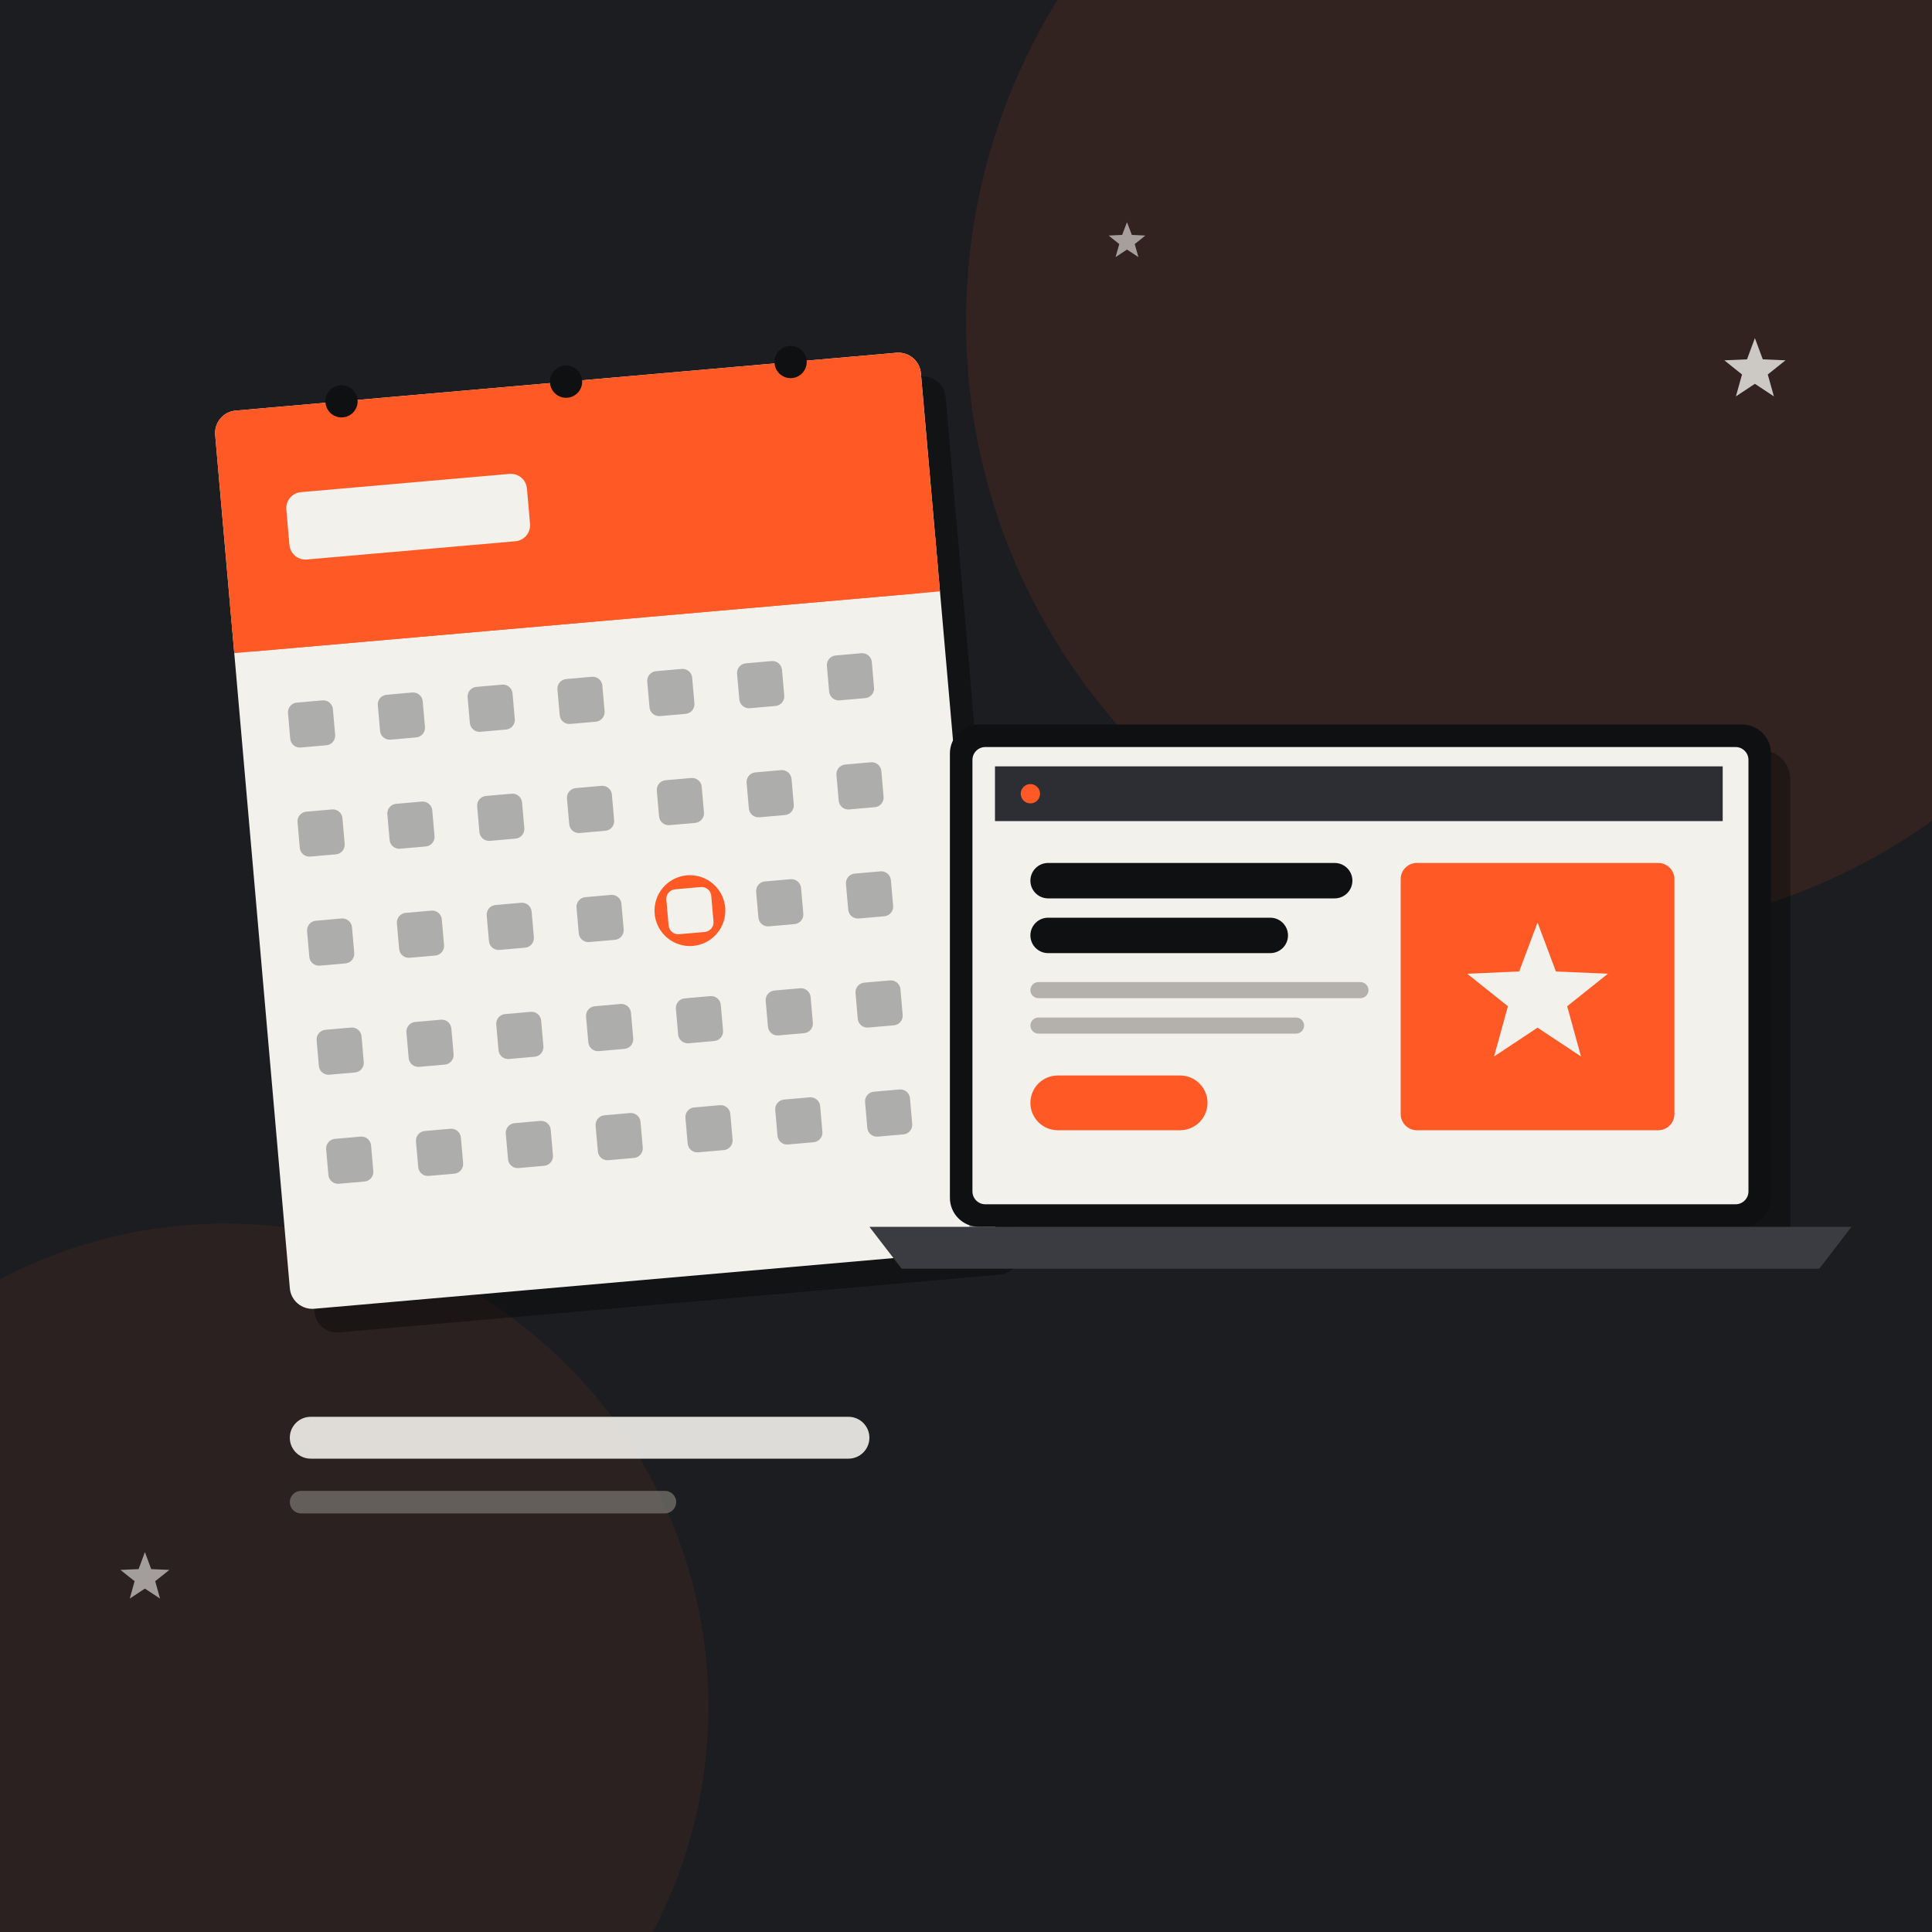
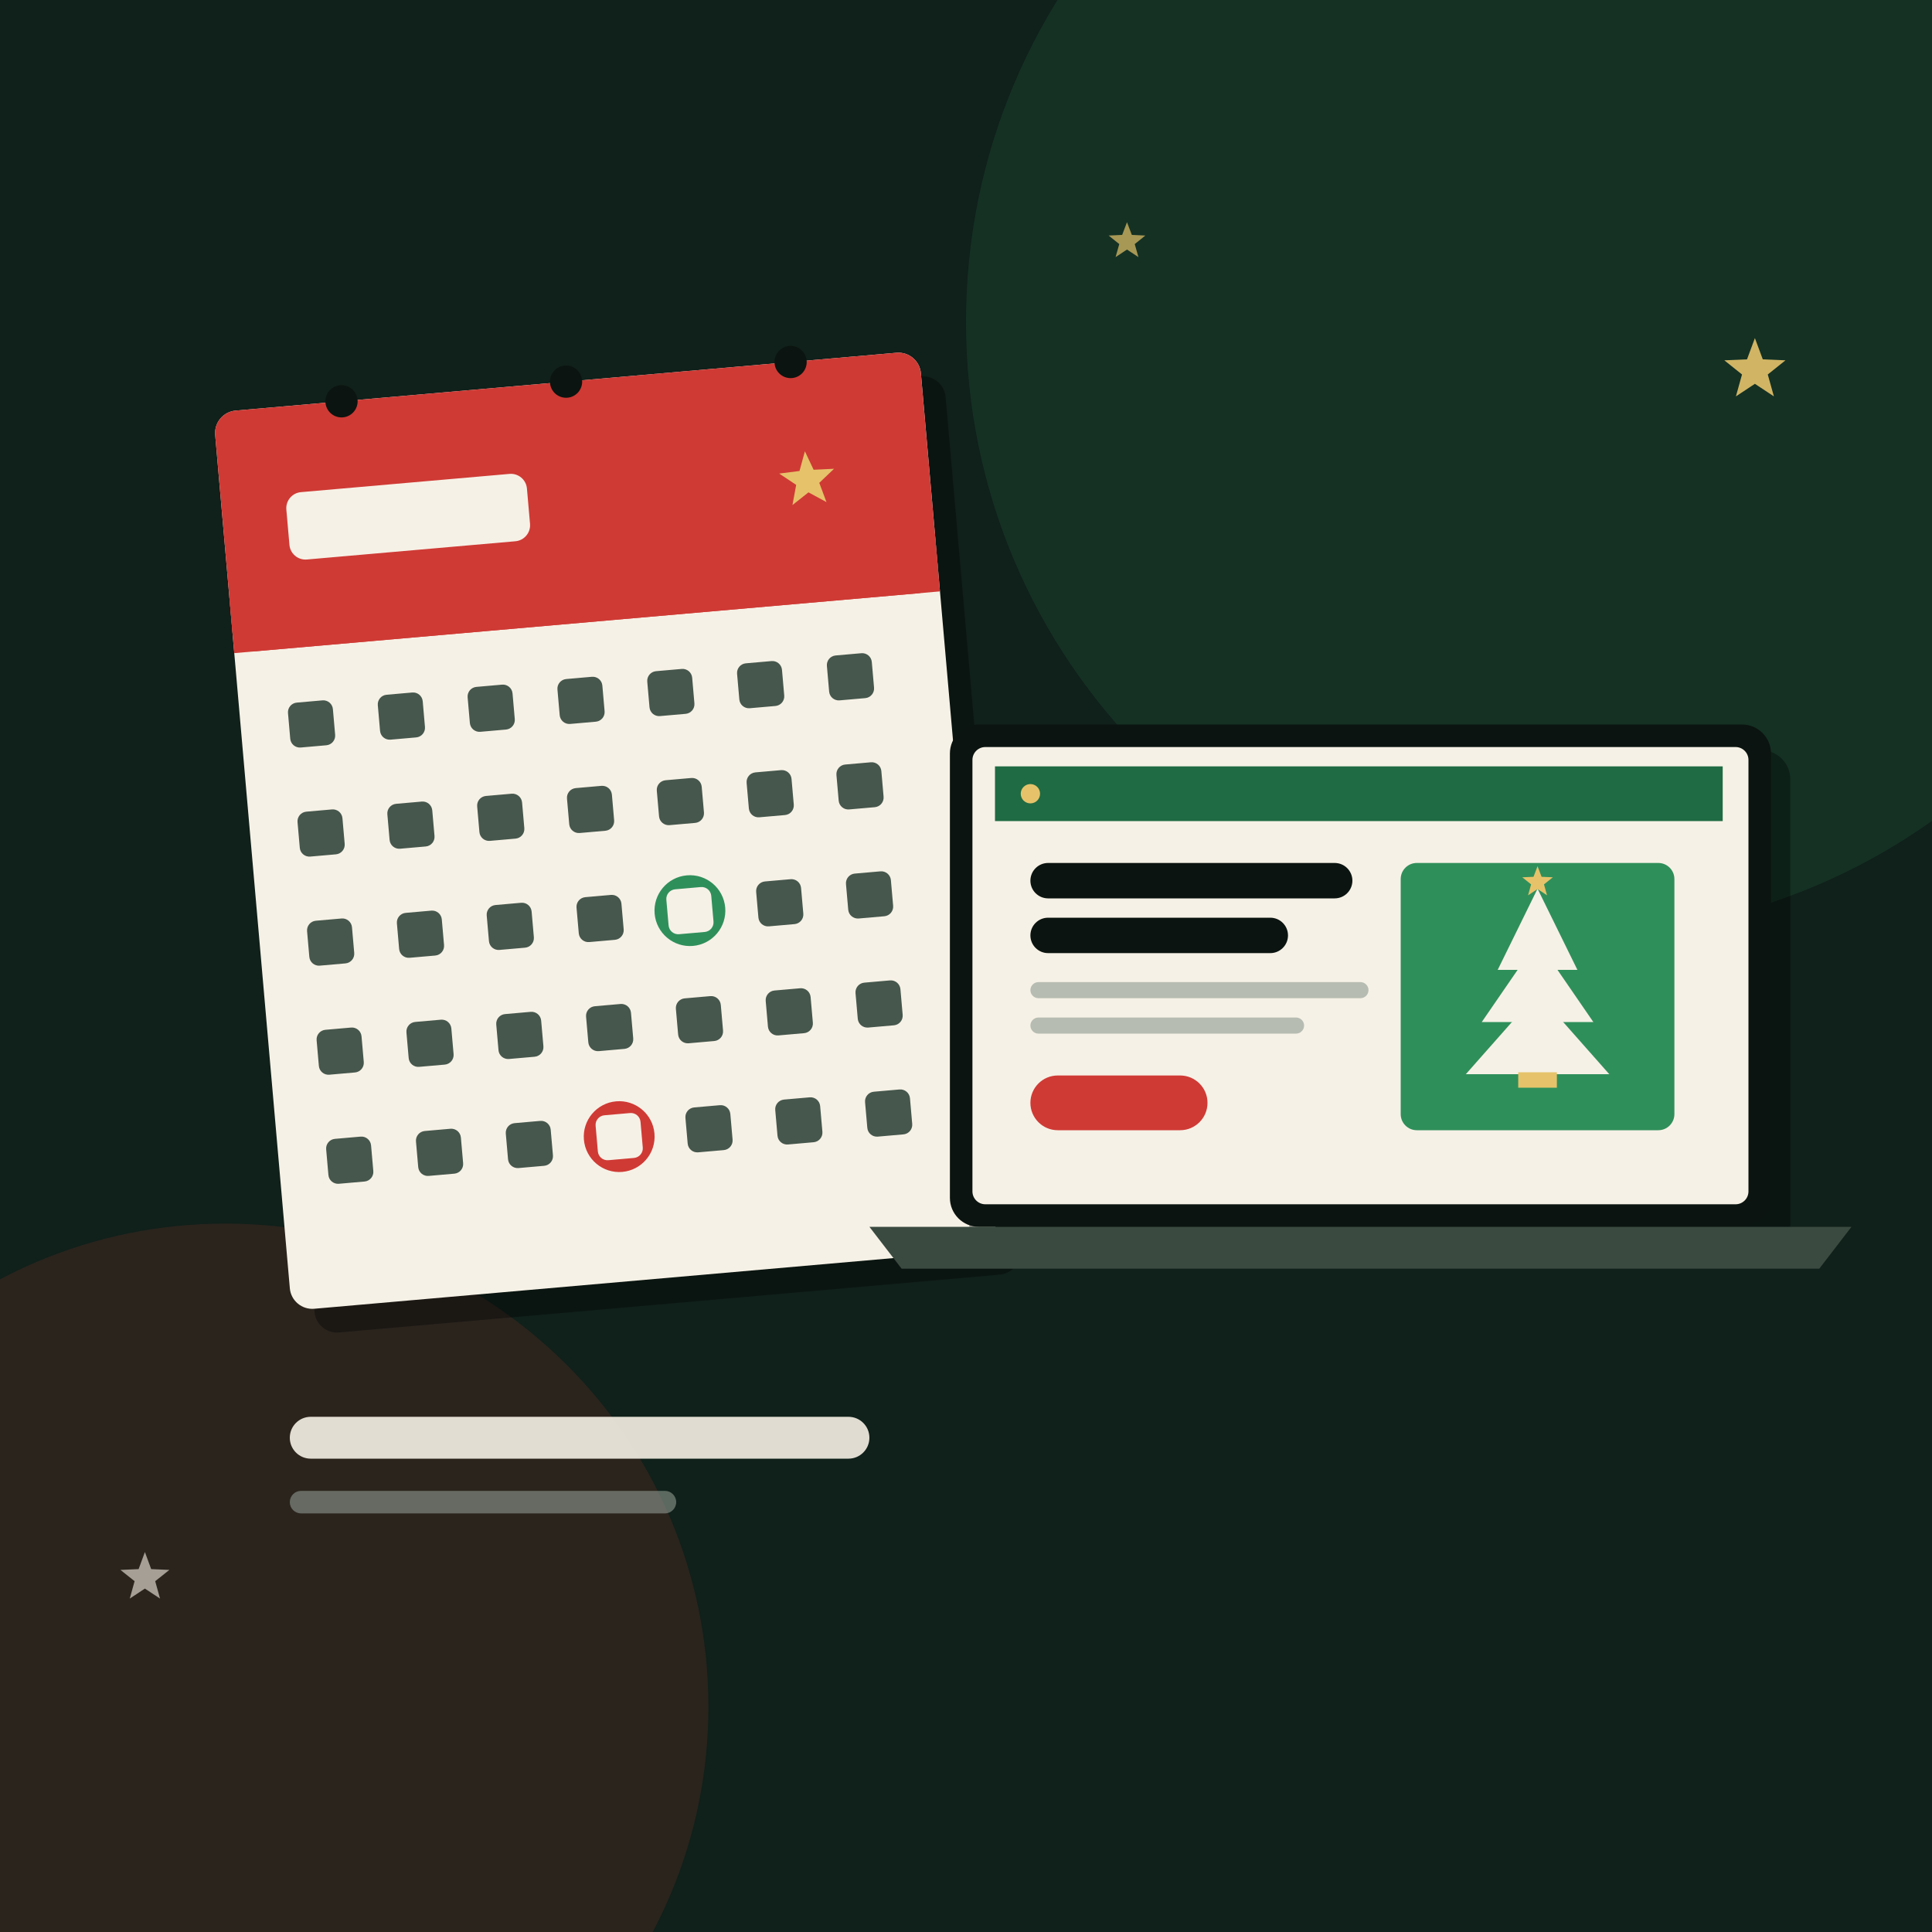
<svg xmlns="http://www.w3.org/2000/svg" width="1200" height="1200" viewBox="0 0 1200 1200">
-   <rect width="1200" height="1200" fill="#1c1d20" />
-   <circle cx="980" cy="200" r="380" fill="#ff5a26" opacity="0.10" />
-   <circle cx="140" cy="1060" r="300" fill="#ff5a26" opacity="0.07" />
+   <rect width="1200" height="1200" fill="#10201a" />
+   <circle cx="980" cy="200" r="380" fill="#2f8f5b" opacity="0.16" />
+   <circle cx="140" cy="1060" r="300" fill="#cf3a35" opacity="0.14" />
  <g transform="rotate(-5 376 516)">
-     <rect x="156" y="236" width="440" height="560" rx="14" fill="#000" opacity=".35" transform="translate(14 16)" />
-     <rect x="156" y="236" width="440" height="560" rx="14" fill="#f3f1ec" />
-     <rect x="156" y="236" width="440" height="150" rx="14" fill="#ff5a26" />
-     <rect x="156" y="350" width="440" height="36" fill="#ff5a26" />
-     <circle cx="236" cy="236" r="10" fill="#0f1012" />
-     <circle cx="376" cy="236" r="10" fill="#0f1012" />
-     <circle cx="516" cy="236" r="10" fill="#0f1012" />
-     <rect x="196" y="290" width="150" height="42" rx="10" fill="#f3f1ec" />
-     <circle cx="200" cy="434" r="0" fill="#ff5a26" />
-     <rect x="186" y="420" width="28" height="28" rx="6" fill="#2c2e33" opacity="0.35" />
-     <circle cx="256" cy="434" r="0" fill="#ff5a26" />
-     <rect x="242" y="420" width="28" height="28" rx="6" fill="#2c2e33" opacity="0.35" />
-     <circle cx="312" cy="434" r="0" fill="#ff5a26" />
-     <rect x="298" y="420" width="28" height="28" rx="6" fill="#2c2e33" opacity="0.35" />
-     <circle cx="368" cy="434" r="0" fill="#ff5a26" />
-     <rect x="354" y="420" width="28" height="28" rx="6" fill="#2c2e33" opacity="0.35" />
-     <circle cx="424" cy="434" r="0" fill="#ff5a26" />
-     <rect x="410" y="420" width="28" height="28" rx="6" fill="#2c2e33" opacity="0.35" />
-     <circle cx="480" cy="434" r="0" fill="#ff5a26" />
-     <rect x="466" y="420" width="28" height="28" rx="6" fill="#2c2e33" opacity="0.35" />
-     <circle cx="536" cy="434" r="0" fill="#ff5a26" />
-     <rect x="522" y="420" width="28" height="28" rx="6" fill="#2c2e33" opacity="0.35" />
-     <circle cx="200" cy="502" r="0" fill="#ff5a26" />
-     <rect x="186" y="488" width="28" height="28" rx="6" fill="#2c2e33" opacity="0.35" />
-     <circle cx="256" cy="502" r="0" fill="#ff5a26" />
-     <rect x="242" y="488" width="28" height="28" rx="6" fill="#2c2e33" opacity="0.35" />
-     <circle cx="312" cy="502" r="0" fill="#ff5a26" />
-     <rect x="298" y="488" width="28" height="28" rx="6" fill="#2c2e33" opacity="0.35" />
-     <circle cx="368" cy="502" r="0" fill="#ff5a26" />
-     <rect x="354" y="488" width="28" height="28" rx="6" fill="#2c2e33" opacity="0.35" />
-     <circle cx="424" cy="502" r="0" fill="#ff5a26" />
-     <rect x="410" y="488" width="28" height="28" rx="6" fill="#2c2e33" opacity="0.35" />
-     <circle cx="480" cy="502" r="0" fill="#ff5a26" />
-     <rect x="466" y="488" width="28" height="28" rx="6" fill="#2c2e33" opacity="0.35" />
-     <circle cx="536" cy="502" r="0" fill="#ff5a26" />
-     <rect x="522" y="488" width="28" height="28" rx="6" fill="#2c2e33" opacity="0.35" />
-     <circle cx="200" cy="570" r="0" fill="#ff5a26" />
-     <rect x="186" y="556" width="28" height="28" rx="6" fill="#2c2e33" opacity="0.35" />
-     <circle cx="256" cy="570" r="0" fill="#ff5a26" />
-     <rect x="242" y="556" width="28" height="28" rx="6" fill="#2c2e33" opacity="0.35" />
-     <circle cx="312" cy="570" r="0" fill="#ff5a26" />
-     <rect x="298" y="556" width="28" height="28" rx="6" fill="#2c2e33" opacity="0.35" />
-     <circle cx="368" cy="570" r="0" fill="#ff5a26" />
-     <rect x="354" y="556" width="28" height="28" rx="6" fill="#2c2e33" opacity="0.35" />
-     <circle cx="424" cy="570" r="22" fill="#ff5a26" />
-     <rect x="410" y="556" width="28" height="28" rx="6" fill="#f3f1ec" opacity="1" />
-     <circle cx="480" cy="570" r="0" fill="#ff5a26" />
-     <rect x="466" y="556" width="28" height="28" rx="6" fill="#2c2e33" opacity="0.35" />
-     <circle cx="536" cy="570" r="0" fill="#ff5a26" />
-     <rect x="522" y="556" width="28" height="28" rx="6" fill="#2c2e33" opacity="0.35" />
-     <circle cx="200" cy="638" r="0" fill="#ff5a26" />
-     <rect x="186" y="624" width="28" height="28" rx="6" fill="#2c2e33" opacity="0.35" />
-     <circle cx="256" cy="638" r="0" fill="#ff5a26" />
-     <rect x="242" y="624" width="28" height="28" rx="6" fill="#2c2e33" opacity="0.35" />
-     <circle cx="312" cy="638" r="0" fill="#ff5a26" />
-     <rect x="298" y="624" width="28" height="28" rx="6" fill="#2c2e33" opacity="0.35" />
-     <circle cx="368" cy="638" r="0" fill="#ff5a26" />
-     <rect x="354" y="624" width="28" height="28" rx="6" fill="#2c2e33" opacity="0.35" />
-     <circle cx="424" cy="638" r="0" fill="#ff5a26" />
-     <rect x="410" y="624" width="28" height="28" rx="6" fill="#2c2e33" opacity="0.35" />
-     <circle cx="480" cy="638" r="0" fill="#ff5a26" />
-     <rect x="466" y="624" width="28" height="28" rx="6" fill="#2c2e33" opacity="0.35" />
-     <circle cx="536" cy="638" r="0" fill="#ff5a26" />
-     <rect x="522" y="624" width="28" height="28" rx="6" fill="#2c2e33" opacity="0.35" />
-     <circle cx="200" cy="706" r="0" fill="#ff5a26" />
-     <rect x="186" y="692" width="28" height="28" rx="6" fill="#2c2e33" opacity="0.35" />
-     <circle cx="256" cy="706" r="0" fill="#ff5a26" />
-     <rect x="242" y="692" width="28" height="28" rx="6" fill="#2c2e33" opacity="0.35" />
-     <circle cx="312" cy="706" r="0" fill="#ff5a26" />
-     <rect x="298" y="692" width="28" height="28" rx="6" fill="#2c2e33" opacity="0.35" />
-     <circle cx="368" cy="706" r="0" fill="#ff5a26" />
-     <rect x="354" y="692" width="28" height="28" rx="6" fill="#2c2e33" opacity="0.35" />
-     <circle cx="424" cy="706" r="0" fill="#ff5a26" />
-     <rect x="410" y="692" width="28" height="28" rx="6" fill="#2c2e33" opacity="0.35" />
-     <circle cx="480" cy="706" r="0" fill="#ff5a26" />
-     <rect x="466" y="692" width="28" height="28" rx="6" fill="#2c2e33" opacity="0.35" />
-     <circle cx="536" cy="706" r="0" fill="#ff5a26" />
-     <rect x="522" y="692" width="28" height="28" rx="6" fill="#2c2e33" opacity="0.35" />
+     <rect x="156" y="236" width="440" height="560" rx="14" fill="#000" opacity="0.35" transform="translate(14 16)" />
+     <rect x="156" y="236" width="440" height="560" rx="14" fill="#f6f1e6" />
+     <rect x="156" y="236" width="440" height="150" rx="14" fill="#cf3a35" />
+     <rect x="156" y="350" width="440" height="36" fill="#cf3a35" />
+     <circle cx="236" cy="236" r="10" fill="#0b1410" />
+     <circle cx="376" cy="236" r="10" fill="#0b1410" />
+     <circle cx="516" cy="236" r="10" fill="#0b1410" />
+     <rect x="196" y="290" width="150" height="42" rx="10" fill="#f6f1e6" />
+     <polygon points="520.0,292.0 524.4,303.9 537.1,304.4 527.2,312.3 530.6,324.6 520.0,317.6 509.4,324.6 512.8,312.3 502.9,304.4 515.6,303.9" fill="#e6c36a" opacity="1" />
+     <rect x="186" y="420" width="28" height="28" rx="6" fill="#33463c" opacity="0.9" />
+     <rect x="242" y="420" width="28" height="28" rx="6" fill="#33463c" opacity="0.9" />
+     <rect x="298" y="420" width="28" height="28" rx="6" fill="#33463c" opacity="0.9" />
+     <rect x="354" y="420" width="28" height="28" rx="6" fill="#33463c" opacity="0.9" />
+     <rect x="410" y="420" width="28" height="28" rx="6" fill="#33463c" opacity="0.9" />
+     <rect x="466" y="420" width="28" height="28" rx="6" fill="#33463c" opacity="0.9" />
+     <rect x="522" y="420" width="28" height="28" rx="6" fill="#33463c" opacity="0.9" />
+     <rect x="186" y="488" width="28" height="28" rx="6" fill="#33463c" opacity="0.9" />
+     <rect x="242" y="488" width="28" height="28" rx="6" fill="#33463c" opacity="0.9" />
+     <rect x="298" y="488" width="28" height="28" rx="6" fill="#33463c" opacity="0.9" />
+     <rect x="354" y="488" width="28" height="28" rx="6" fill="#33463c" opacity="0.9" />
+     <rect x="410" y="488" width="28" height="28" rx="6" fill="#33463c" opacity="0.9" />
+     <rect x="466" y="488" width="28" height="28" rx="6" fill="#33463c" opacity="0.9" />
+     <rect x="522" y="488" width="28" height="28" rx="6" fill="#33463c" opacity="0.9" />
+     <rect x="186" y="556" width="28" height="28" rx="6" fill="#33463c" opacity="0.9" />
+     <rect x="242" y="556" width="28" height="28" rx="6" fill="#33463c" opacity="0.9" />
+     <rect x="298" y="556" width="28" height="28" rx="6" fill="#33463c" opacity="0.9" />
+     <rect x="354" y="556" width="28" height="28" rx="6" fill="#33463c" opacity="0.9" />
+     <circle cx="424" cy="570" r="22" fill="#2f8f5b" />
+     <rect x="410" y="556" width="28" height="28" rx="6" fill="#f6f1e6" />
+     <rect x="466" y="556" width="28" height="28" rx="6" fill="#33463c" opacity="0.9" />
+     <rect x="522" y="556" width="28" height="28" rx="6" fill="#33463c" opacity="0.9" />
+     <rect x="186" y="624" width="28" height="28" rx="6" fill="#33463c" opacity="0.9" />
+     <rect x="242" y="624" width="28" height="28" rx="6" fill="#33463c" opacity="0.9" />
+     <rect x="298" y="624" width="28" height="28" rx="6" fill="#33463c" opacity="0.9" />
+     <rect x="354" y="624" width="28" height="28" rx="6" fill="#33463c" opacity="0.9" />
+     <rect x="410" y="624" width="28" height="28" rx="6" fill="#33463c" opacity="0.9" />
+     <rect x="466" y="624" width="28" height="28" rx="6" fill="#33463c" opacity="0.9" />
+     <rect x="522" y="624" width="28" height="28" rx="6" fill="#33463c" opacity="0.9" />
+     <rect x="186" y="692" width="28" height="28" rx="6" fill="#33463c" opacity="0.9" />
+     <rect x="242" y="692" width="28" height="28" rx="6" fill="#33463c" opacity="0.9" />
+     <rect x="298" y="692" width="28" height="28" rx="6" fill="#33463c" opacity="0.9" />
+     <circle cx="368" cy="706" r="22" fill="#cf3a35" />
+     <rect x="354" y="692" width="28" height="28" rx="6" fill="#f6f1e6" />
+     <rect x="410" y="692" width="28" height="28" rx="6" fill="#33463c" opacity="0.9" />
+     <rect x="466" y="692" width="28" height="28" rx="6" fill="#33463c" opacity="0.9" />
+     <rect x="522" y="692" width="28" height="28" rx="6" fill="#33463c" opacity="0.9" />
  </g>
  <rect x="602" y="466" width="510" height="312" rx="18" fill="#000" opacity="0.35" />
-   <rect x="590" y="450" width="510" height="312" rx="18" fill="#0f1012" />
-   <rect x="604" y="464" width="482" height="284" rx="8" fill="#f3f1ec" />
-   <rect x="618" y="476" width="452" height="260" fill="#f3f1ec" />
-   <rect x="618" y="476" width="452" height="34" fill="#2c2e33" />
-   <circle cx="640" cy="493" r="6" fill="#ff5a26" />
-   <rect x="640" y="536" width="200" height="22" rx="11" fill="#0f1012" />
-   <rect x="640" y="570" width="160" height="22" rx="11" fill="#0f1012" />
-   <rect x="640" y="610" width="210" height="10" rx="5.0" fill="#8a8780" opacity="0.6" />
-   <rect x="640" y="632" width="170" height="10" rx="5.0" fill="#8a8780" opacity="0.6" />
-   <rect x="640" y="668" width="110" height="34" rx="17" fill="#ff5a26" />
-   <rect x="870" y="536" width="170" height="166" rx="10" fill="#ff5a26" />
-   <polygon points="955.0,573.0 966.4,603.4 998.7,604.8 973.4,625.0 982.0,656.2 955.0,638.3 928.0,656.2 936.6,625.0 911.3,604.8 943.6,603.4" fill="#f3f1ec" opacity="1" />
-   <path d="M540 762 H1150 L1130 788 H560 Z" fill="#3a3c42" />
-   <polygon points="1090.0,210.0 1094.9,223.2 1109.0,223.8 1098.0,232.6 1101.8,246.2 1090.0,238.4 1078.2,246.2 1082.0,232.6 1071.0,223.8 1085.1,223.2" fill="#f3f1ec" opacity="0.8" />
-   <polygon points="90.0,964.0 93.9,974.6 105.2,975.1 96.4,982.1 99.4,992.9 90.0,986.7 80.6,992.9 83.6,982.1 74.8,975.1 86.1,974.6" fill="#f3f1ec" opacity="0.6" />
-   <polygon points="700.0,138.0 703.0,145.9 711.4,146.3 704.8,151.6 707.1,159.7 700.0,155.0 692.9,159.7 695.2,151.6 688.6,146.3 697.0,145.9" fill="#f3f1ec" opacity="0.6" />
-   <rect x="180" y="880" width="360" height="26" rx="13" fill="#f3f1ec" opacity=".9" />
-   <rect x="180" y="926" width="240" height="14" rx="7" fill="#8a8780" opacity=".6" />
+   <rect x="590" y="450" width="510" height="312" rx="18" fill="#0b1410" />
+   <rect x="604" y="464" width="482" height="284" rx="8" fill="#f6f1e6" />
+   <rect x="618" y="476" width="452" height="260" fill="#f6f1e6" />
+   <rect x="618" y="476" width="452" height="34" fill="#1f6b43" />
+   <circle cx="640" cy="493" r="6" fill="#e6c36a" />
+   <rect x="640" y="536" width="200" height="22" rx="11" fill="#0b1410" />
+   <rect x="640" y="570" width="160" height="22" rx="11" fill="#0b1410" />
+   <rect x="640" y="610" width="210" height="10" rx="5.0" fill="#8d9a90" opacity="0.6" />
+   <rect x="640" y="632" width="170" height="10" rx="5.0" fill="#8d9a90" opacity="0.6" />
+   <rect x="640" y="668" width="110" height="34" rx="17" fill="#cf3a35" />
+   <rect x="870" y="536" width="170" height="166" rx="10" fill="#2f8f5b" />
+   <polygon points="955,552.0 979.75,602.4 930.25,602.4" fill="#f6f1e6" />
+   <polygon points="955,584.4 989.65,634.8 920.35,634.8" fill="#f6f1e6" />
+   <polygon points="955,616.8 999.55,667.2 910.45,667.2" fill="#f6f1e6" />
+   <rect x="943" y="666.0" width="24" height="9.6" fill="#e6c36a" />
+   <polygon points="955.0,538.0 957.5,544.6 964.5,544.9 959.0,549.3 960.9,556.1 955.0,552.2 949.1,556.1 951.0,549.3 945.5,544.9 952.5,544.6" fill="#e6c36a" opacity="1" />
+   <path d="M540 762 H1150 L1130 788 H560 Z" fill="#3a4a40" />
+   <polygon points="1090.0,210.0 1094.9,223.2 1109.0,223.8 1098.0,232.6 1101.8,246.2 1090.0,238.4 1078.2,246.2 1082.0,232.6 1071.0,223.8 1085.1,223.2" fill="#e6c36a" opacity="0.9" />
+   <polygon points="90.0,964.0 93.9,974.6 105.2,975.1 96.4,982.1 99.4,992.9 90.0,986.7 80.6,992.9 83.6,982.1 74.8,975.1 86.1,974.6" fill="#f6f1e6" opacity="0.6" />
+   <polygon points="700.0,138.0 703.0,145.9 711.4,146.3 704.8,151.6 707.1,159.7 700.0,155.0 692.9,159.7 695.2,151.6 688.6,146.3 697.0,145.9" fill="#e6c36a" opacity="0.7" />
+   <rect x="180" y="880" width="360" height="26" rx="13" fill="#f6f1e6" opacity=".9" />
+   <rect x="180" y="926" width="240" height="14" rx="7" fill="#8d9a90" opacity=".6" />
</svg>
